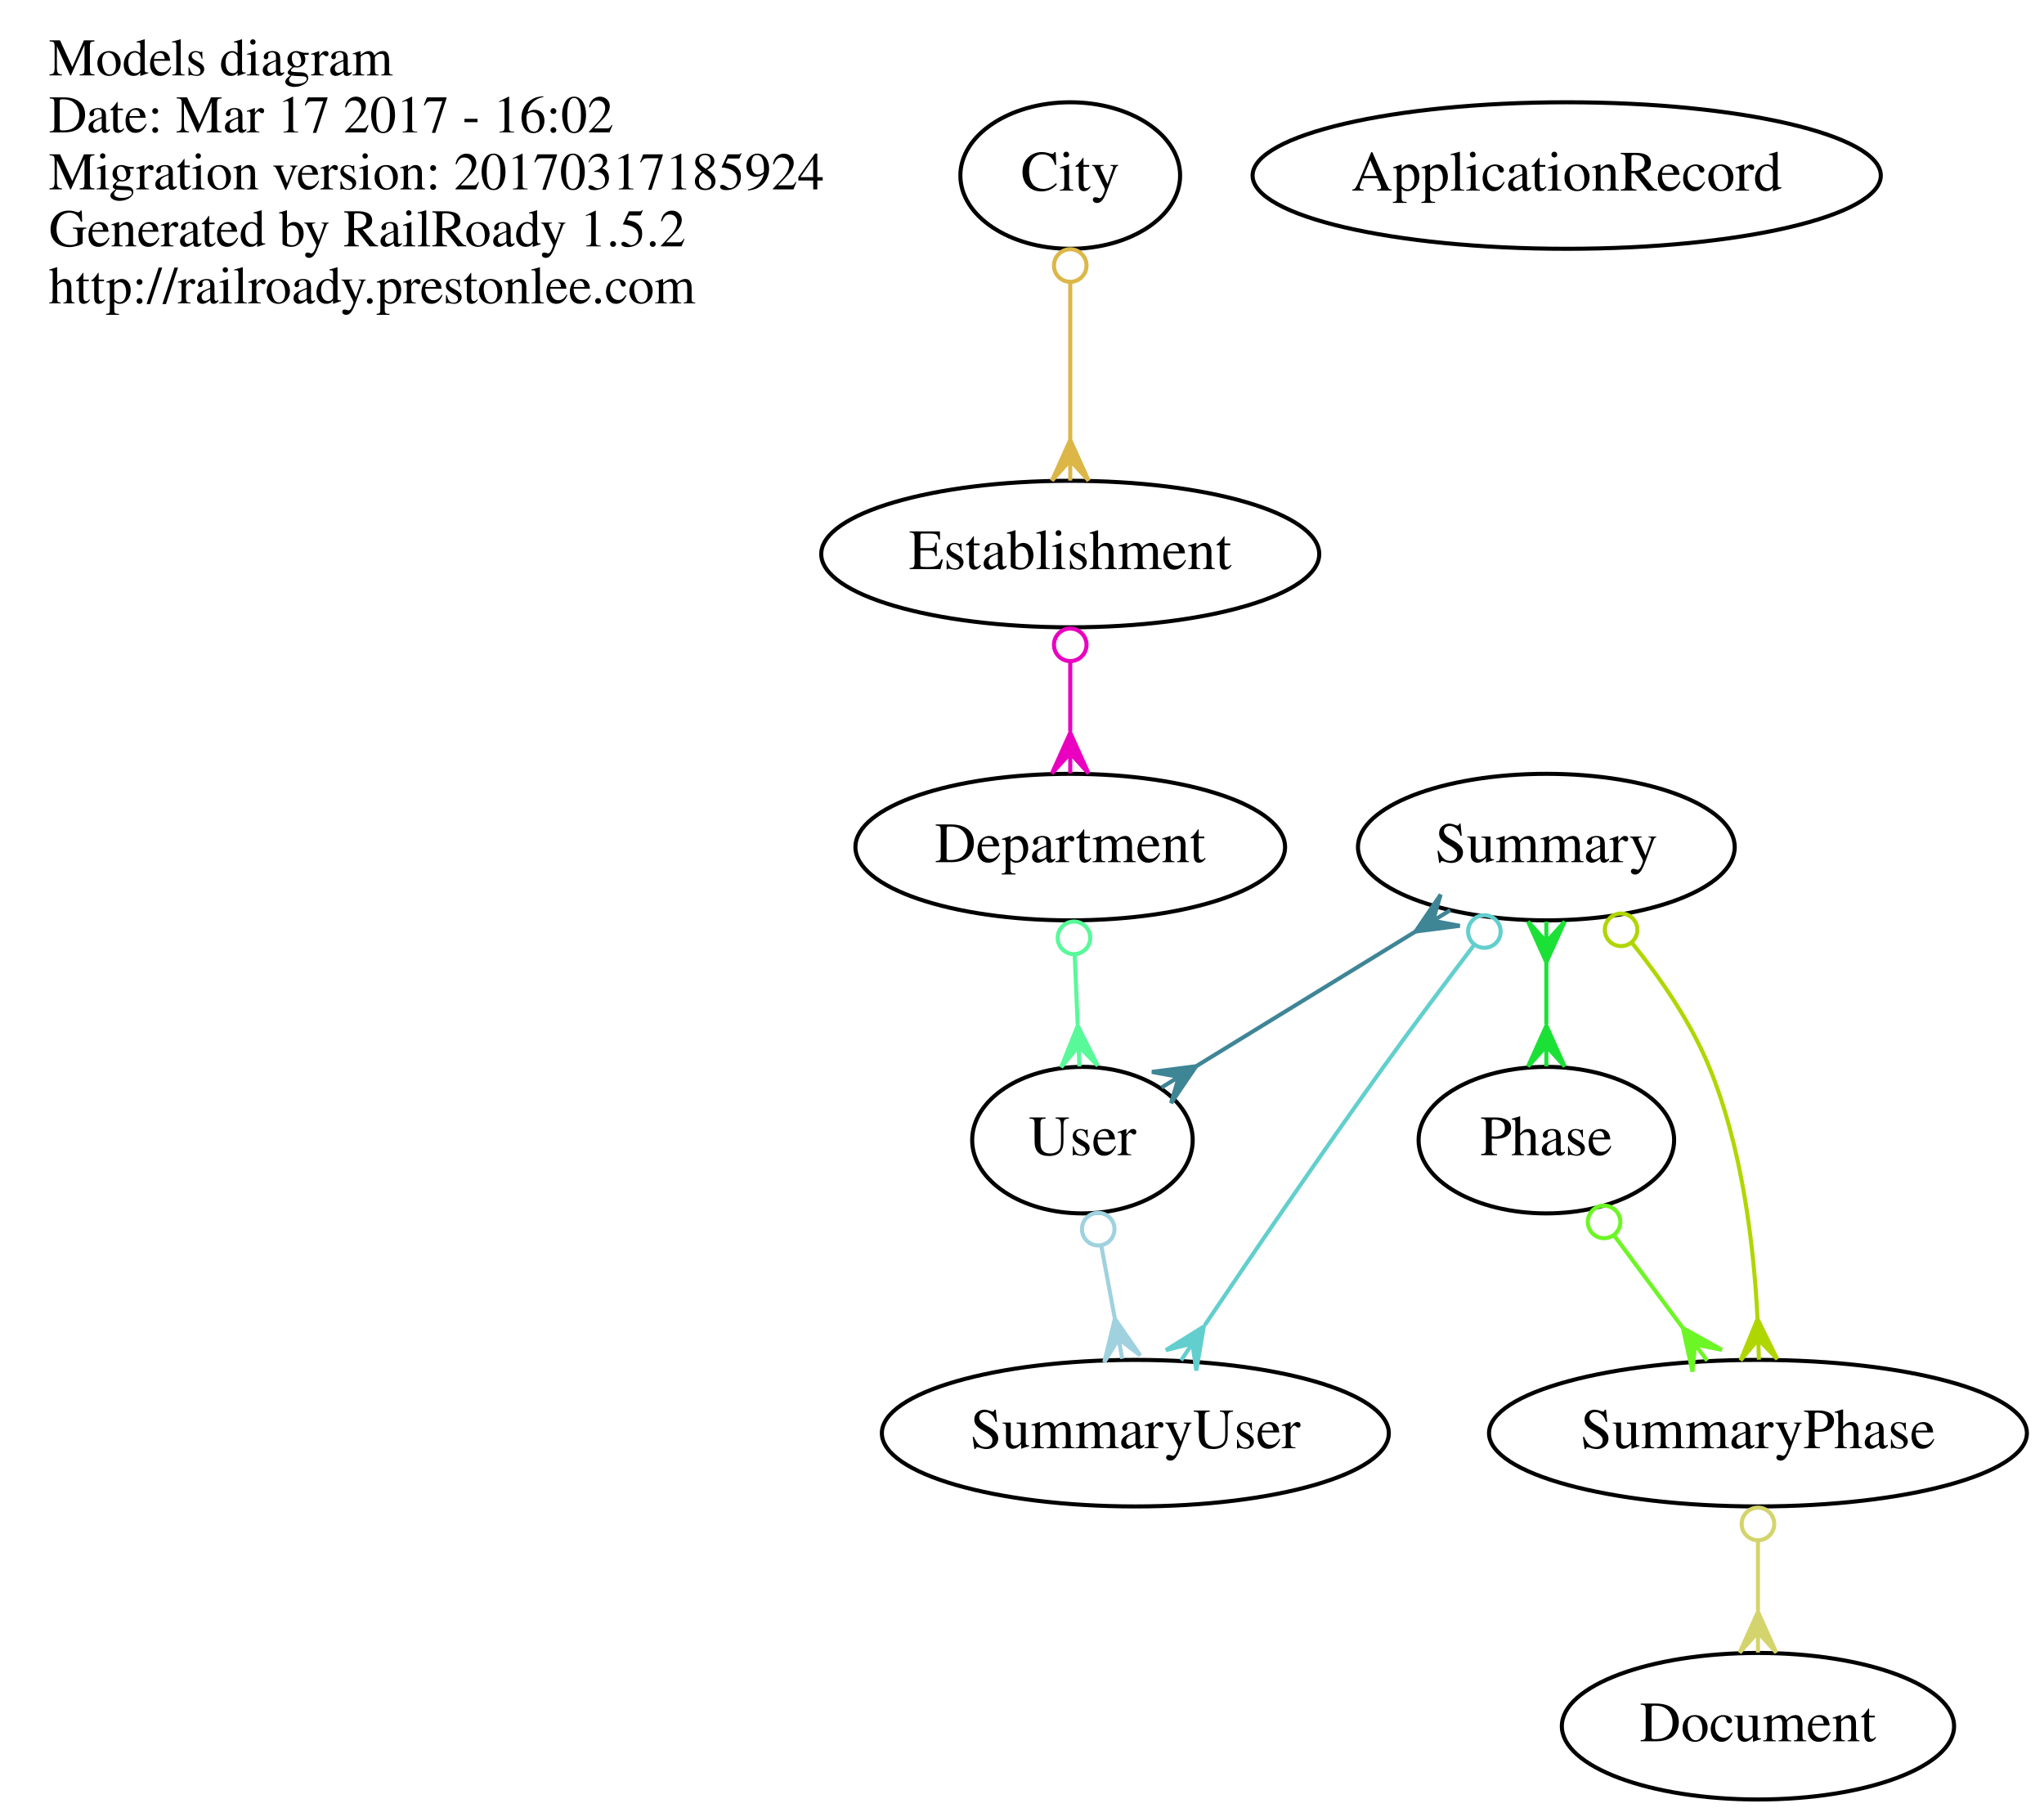
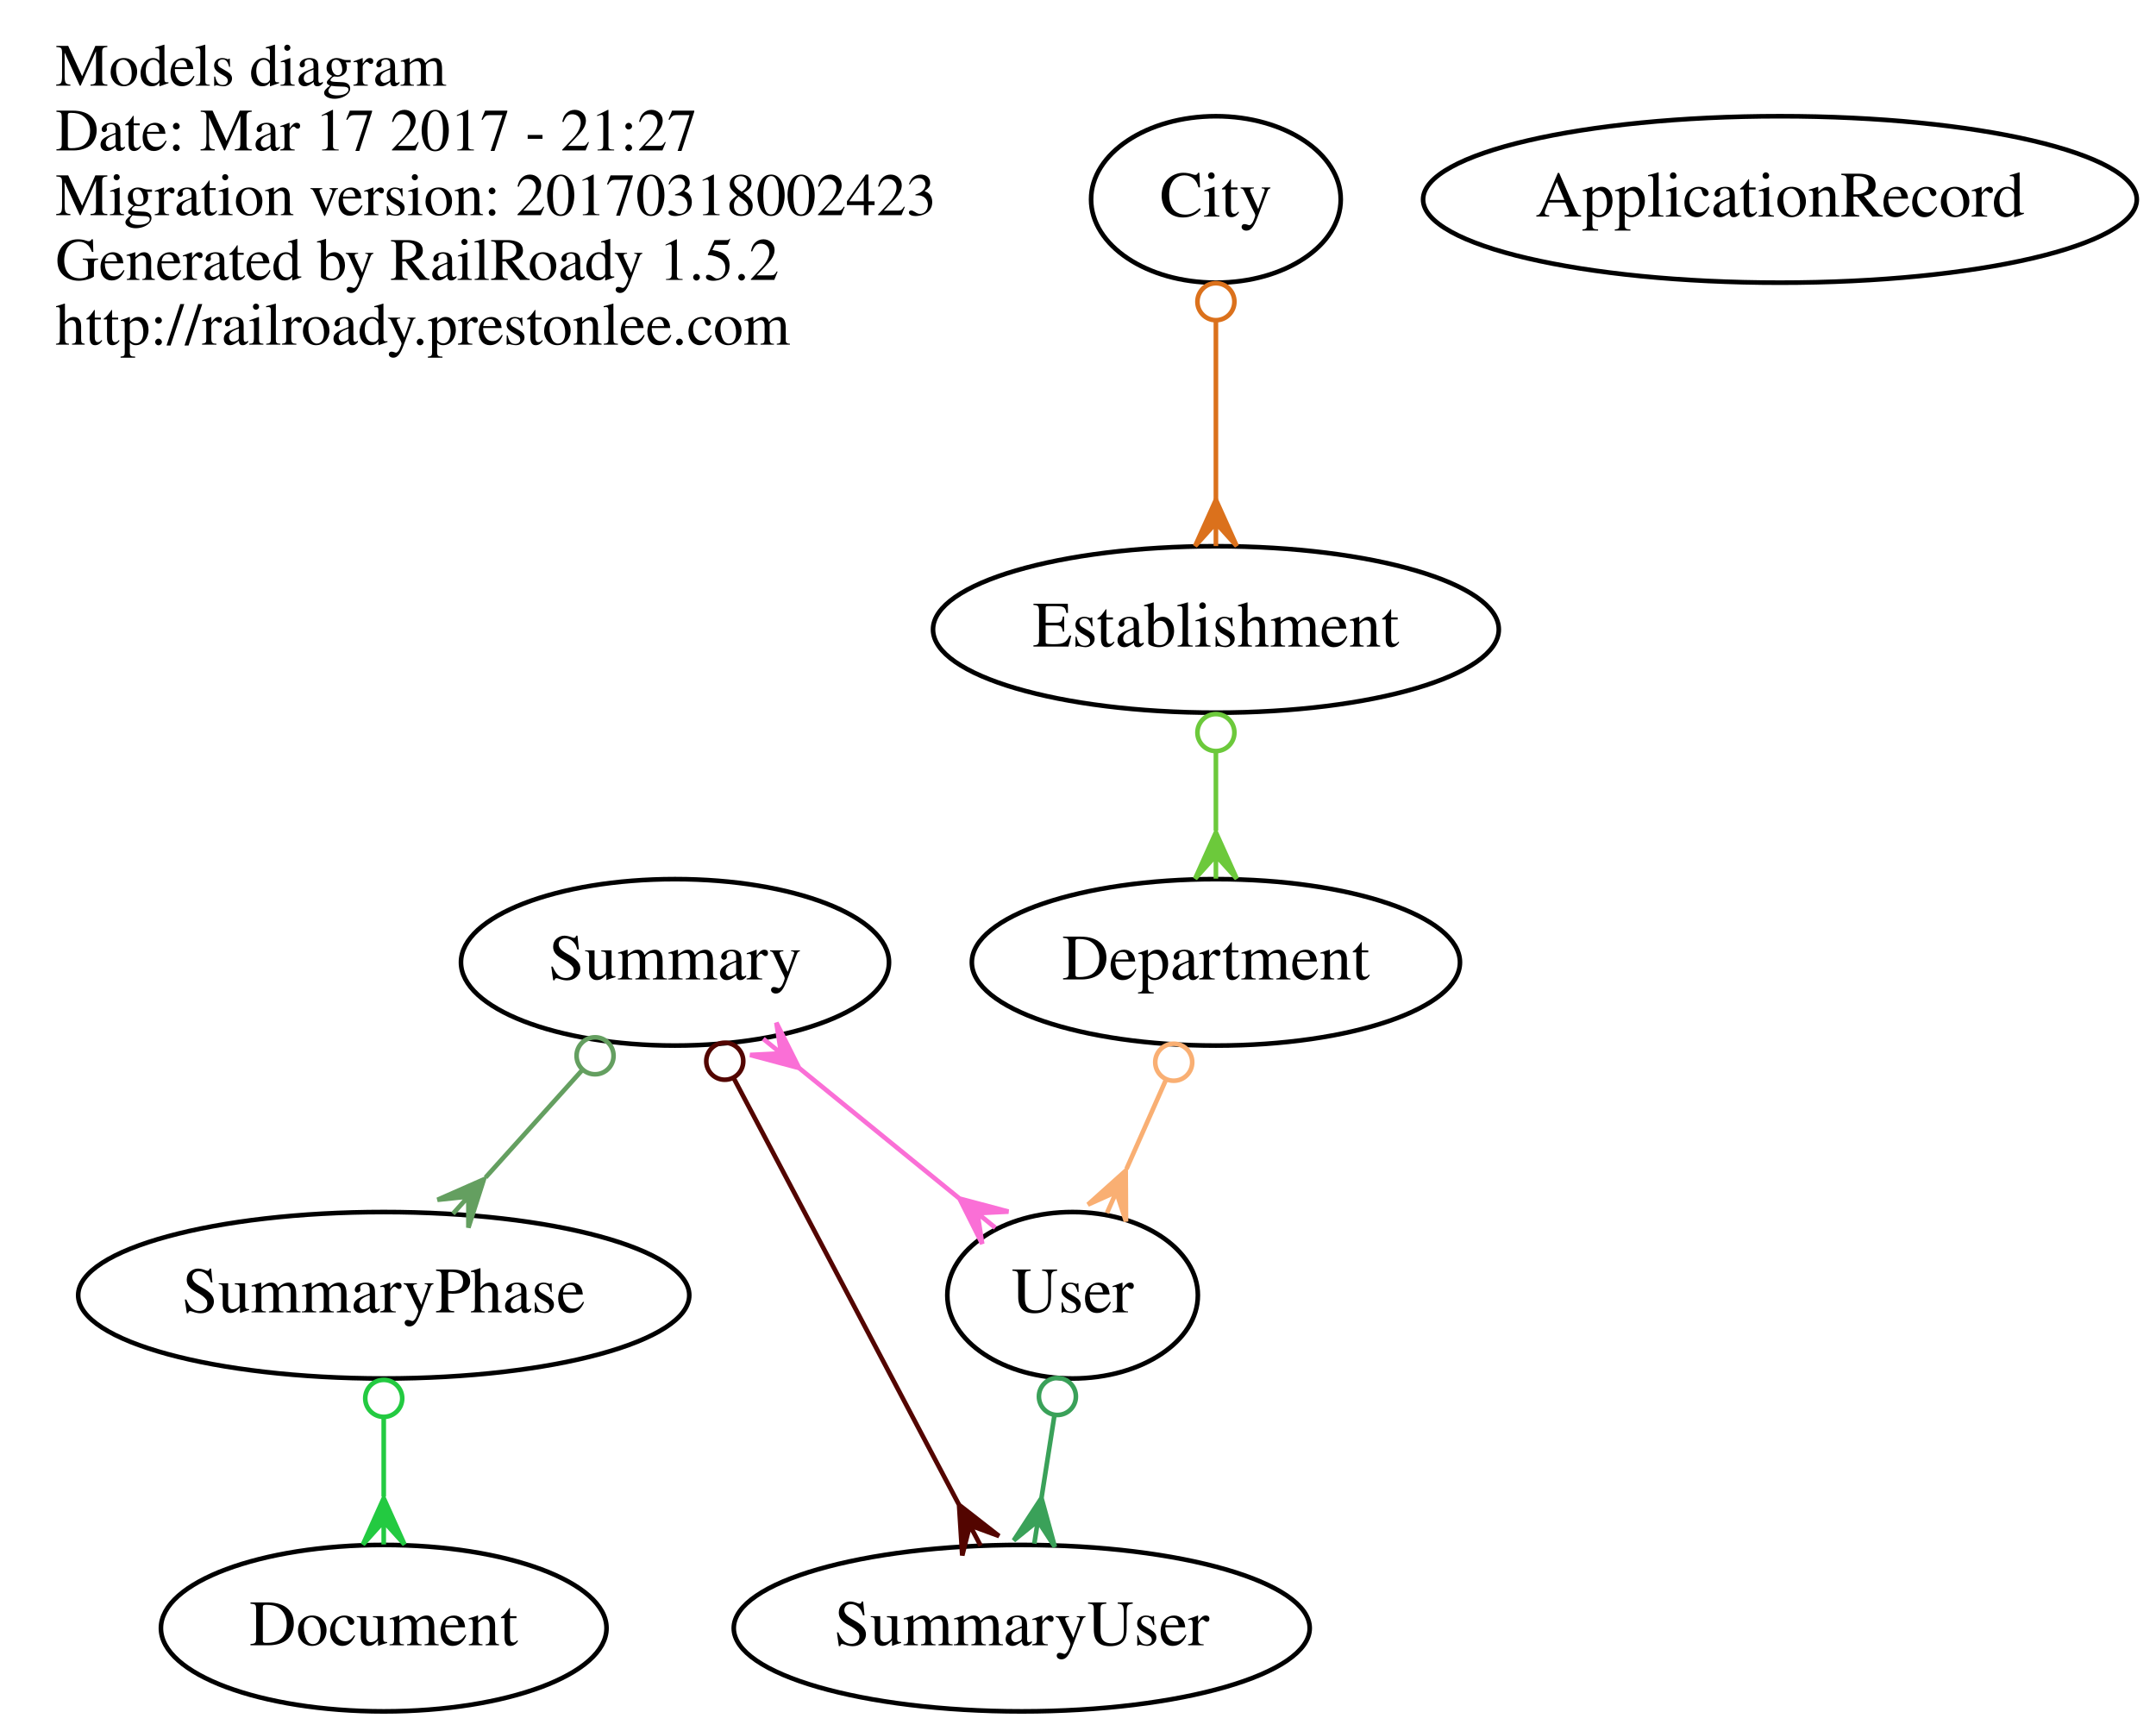
- <svg xmlns="http://www.w3.org/2000/svg" width="502pt" height="446pt" viewBox="0.00 0.00 502.29 446.00">
-   <g id="graph0" class="graph" transform="scale(1 1) rotate(0) translate(4 442)">
-     <polygon fill="none" stroke="none" points="-4,4 -4,-442 498.294,-442 498.294,4 -4,4" />
+ <svg xmlns="http://www.w3.org/2000/svg" width="466pt" height="374pt" viewBox="0.00 0.00 466.34 374.00">
+   <g id="graph0" class="graph" transform="scale(1 1) rotate(0) translate(4 370)">
+     <polygon fill="none" stroke="none" points="-4,4 -4,-370 462.343,-370 462.343,4 -4,4" />
    <g id="node1" class="node">
-       <text text-anchor="start" x="8" y="-423.6" font-family="Times,serif" font-size="13.00">Models diagram</text>
-       <text text-anchor="start" x="8" y="-409.6" font-family="Times,serif" font-size="13.00">Date: Mar 17 2017 - 16:02</text>
-       <text text-anchor="start" x="8" y="-395.6" font-family="Times,serif" font-size="13.00">Migration version: 20170317185924</text>
-       <text text-anchor="start" x="8" y="-381.6" font-family="Times,serif" font-size="13.00">Generated by RailRoady 1.5.2</text>
-       <text text-anchor="start" x="8" y="-367.6" font-family="Times,serif" font-size="13.00">http://railroady.prestonlee.com</text>
+       <text text-anchor="start" x="8" y="-351.6" font-family="Times,serif" font-size="13.00">Models diagram</text>
+       <text text-anchor="start" x="8" y="-337.6" font-family="Times,serif" font-size="13.00">Date: Mar 17 2017 - 21:27</text>
+       <text text-anchor="start" x="8" y="-323.6" font-family="Times,serif" font-size="13.00">Migration version: 20170318002423</text>
+       <text text-anchor="start" x="8" y="-309.6" font-family="Times,serif" font-size="13.00">Generated by RailRoady 1.5.2</text>
+       <text text-anchor="start" x="8" y="-295.6" font-family="Times,serif" font-size="13.00">http://railroady.prestonlee.com</text>
    </g>
    <g id="node2" class="node">
-       <ellipse fill="none" stroke="black" cx="376" cy="-234" rx="46.292" ry="18" />
-       <text text-anchor="middle" x="376" y="-230.3" font-family="Times,serif" font-size="14.00">Summary</text>
+       <ellipse fill="none" stroke="black" cx="142" cy="-162" rx="46.292" ry="18" />
+       <text text-anchor="middle" x="142" y="-158.3" font-family="Times,serif" font-size="14.00">Summary</text>
    </g>
    <g id="node5" class="node">
-       <ellipse fill="none" stroke="black" cx="428" cy="-90" rx="66.089" ry="18" />
-       <text text-anchor="middle" x="428" y="-86.3" font-family="Times,serif" font-size="14.00">SummaryPhase</text>
+       <ellipse fill="none" stroke="black" cx="79" cy="-90" rx="66.089" ry="18" />
+       <text text-anchor="middle" x="79" y="-86.3" font-family="Times,serif" font-size="14.00">SummaryPhase</text>
    </g>
    <g id="edge1" class="edge">
-       <path fill="none" stroke="#b0d602" d="M396.944,-210.602C404.125,-201.705 411.483,-190.981 416,-180 424.094,-160.325 426.968,-136.339 427.888,-118.227" />
-       <ellipse fill="none" stroke="#b0d602" cx="394.364" cy="-213.673" rx="4" ry="4" />
-       <polygon fill="#b0d602" stroke="#b0d602" points="427.894,-118.054 432.731,-108.212 428.064,-113.057 428.233,-108.06 428.233,-108.06 428.233,-108.06 428.064,-113.057 423.736,-107.907 427.894,-118.054 427.894,-118.054" />
+       <path fill="none" stroke="#649f60" d="M121.96,-138.734C115.296,-131.329 107.839,-123.043 101.032,-115.481" />
+       <ellipse fill="none" stroke="#649f60" cx="124.712" cy="-141.791" rx="4" ry="4" />
+       <polygon fill="#649f60" stroke="#649f60" points="100.66,-115.066 97.315,-104.623 97.315,-111.35 93.97,-107.633 93.97,-107.633 93.97,-107.633 97.315,-111.35 90.625,-110.644 100.66,-115.066 100.66,-115.066" />
    </g>
    <g id="node8" class="node">
-       <ellipse fill="none" stroke="black" cx="262" cy="-162" rx="27.097" ry="18" />
-       <text text-anchor="middle" x="262" y="-158.3" font-family="Times,serif" font-size="14.00">User</text>
+       <ellipse fill="none" stroke="black" cx="228" cy="-90" rx="27.097" ry="18" />
+       <text text-anchor="middle" x="228" y="-86.3" font-family="Times,serif" font-size="14.00">User</text>
+     </g>
+     <g id="edge3" class="edge">
+       <path fill="none" stroke="#fa6fd6" d="M168.899,-139.105C179.955,-130.107 192.67,-119.757 203.467,-110.969" />
+       <polygon fill="#fa6fd6" stroke="#fa6fd6" points="168.842,-139.152 158.245,-141.975 164.964,-142.308 161.086,-145.465 161.086,-145.465 161.086,-145.465 164.964,-142.308 163.927,-148.955 168.842,-139.152 168.842,-139.152" />
+       <polygon fill="#fa6fd6" stroke="#fa6fd6" points="203.535,-110.913 214.132,-108.091 207.413,-107.757 211.291,-104.6 211.291,-104.6 211.291,-104.6 207.413,-107.757 208.45,-101.11 203.535,-110.913 203.535,-110.913" />
+     </g>
+     <g id="node9" class="node">
+       <ellipse fill="none" stroke="black" cx="217" cy="-18" rx="62.289" ry="18" />
+       <text text-anchor="middle" x="217" y="-14.3" font-family="Times,serif" font-size="14.00">SummaryUser</text>
+     </g>
+     <g id="edge2" class="edge">
+       <path fill="none" stroke="#530500" d="M154.716,-136.925C168.231,-111.336 189.523,-71.023 203.375,-44.797" />
+       <ellipse fill="none" stroke="#530500" cx="152.766" cy="-140.616" rx="4" ry="4" />
+       <polygon fill="#530500" stroke="#530500" points="203.443,-44.667 212.093,-37.927 205.778,-40.246 208.114,-35.825 208.114,-35.825 208.114,-35.825 205.778,-40.246 204.134,-33.723 203.443,-44.667 203.443,-44.667" />
+     </g>
+     <g id="node3" class="node">
+       <ellipse fill="none" stroke="black" cx="259" cy="-162" rx="52.791" ry="18" />
+       <text text-anchor="middle" x="259" y="-158.3" font-family="Times,serif" font-size="14.00">Department</text>
    </g>
    <g id="edge4" class="edge">
-       <path fill="none" stroke="#3e8596" d="M343.836,-213.25C326.877,-202.837 306.273,-190.185 289.982,-180.182" />
-       <polygon fill="#3e8596" stroke="#3e8596" points="343.857,-213.263 350.024,-222.331 348.118,-215.88 352.379,-218.496 352.379,-218.496 352.379,-218.496 348.118,-215.88 354.734,-214.661 343.857,-213.263 343.857,-213.263" />
-       <polygon fill="#3e8596" stroke="#3e8596" points="289.947,-180.161 283.78,-171.093 285.686,-177.544 281.425,-174.928 281.425,-174.928 281.425,-174.928 285.686,-177.544 279.071,-178.763 289.947,-180.161 289.947,-180.161" />
+       <path fill="none" stroke="#f9af73" d="M248.245,-136.714C245.471,-130.451 242.473,-123.68 239.655,-117.318" />
+       <ellipse fill="none" stroke="#f9af73" cx="249.876" cy="-140.398" rx="4" ry="4" />
+       <polygon fill="#f9af73" stroke="#f9af73" points="239.484,-116.933 239.55,-105.967 237.46,-112.361 235.435,-107.789 235.435,-107.789 235.435,-107.789 237.46,-112.361 231.321,-109.611 239.484,-116.933 239.484,-116.933" />
    </g>
-     <g id="node9" class="node">
-       <ellipse fill="none" stroke="black" cx="376" cy="-162" rx="31.396" ry="18" />
-       <text text-anchor="middle" x="376" y="-158.3" font-family="Times,serif" font-size="14.00">Phase</text>
-     </g>
-     <g id="edge2" class="edge">
-       <path fill="none" stroke="#1be136" d="M376,-205.665C376,-200.687 376,-195.491 376,-190.507" />
-       <polygon fill="#1be136" stroke="#1be136" points="376,-205.697 371.5,-215.697 376,-210.697 376,-215.697 376,-215.697 376,-215.697 376,-210.697 380.5,-215.697 376,-205.697 376,-205.697" />
-       <polygon fill="#1be136" stroke="#1be136" points="376,-190.104 380.5,-180.104 376,-185.104 376,-180.104 376,-180.104 376,-180.104 376,-185.104 371.5,-180.104 376,-190.104 376,-190.104" />
+     <g id="node4" class="node">
+       <ellipse fill="none" stroke="black" cx="259" cy="-327" rx="27" ry="18" />
+       <text text-anchor="middle" x="259" y="-323.3" font-family="Times,serif" font-size="14.00">City</text>
    </g>
    <g id="node10" class="node">
-       <ellipse fill="none" stroke="black" cx="275" cy="-90" rx="62.289" ry="18" />
-       <text text-anchor="middle" x="275" y="-86.3" font-family="Times,serif" font-size="14.00">SummaryUser</text>
-     </g>
-     <g id="edge3" class="edge">
-       <path fill="none" stroke="#62cfce" d="M358.288,-210.009C351.254,-200.755 343.151,-189.939 336,-180 320.814,-158.894 304.163,-134.511 292.1,-116.609" />
-       <ellipse fill="none" stroke="#62cfce" cx="360.766" cy="-213.256" rx="4" ry="4" />
-       <polygon fill="#62cfce" stroke="#62cfce" points="291.819,-116.191 289.977,-105.38 289.03,-112.04 286.242,-107.89 286.242,-107.89 286.242,-107.89 289.03,-112.04 282.507,-110.4 291.819,-116.191 291.819,-116.191" />
-     </g>
-     <g id="node3" class="node">
-       <ellipse fill="none" stroke="black" cx="259" cy="-234" rx="52.791" ry="18" />
-       <text text-anchor="middle" x="259" y="-230.3" font-family="Times,serif" font-size="14.00">Department</text>
+       <ellipse fill="none" stroke="black" cx="259" cy="-234" rx="61.189" ry="18" />
+       <text text-anchor="middle" x="259" y="-230.3" font-family="Times,serif" font-size="14.00">Establishment</text>
    </g>
    <g id="edge5" class="edge">
-       <path fill="none" stroke="#58f999" d="M260.087,-207.64C260.326,-202.063 260.58,-196.132 260.822,-190.476" />
-       <ellipse fill="none" stroke="#58f999" cx="259.913" cy="-211.7" rx="4" ry="4" />
-       <polygon fill="#58f999" stroke="#58f999" points="260.839,-190.095 265.763,-180.297 261.053,-185.1 261.267,-180.104 261.267,-180.104 261.267,-180.104 261.053,-185.1 256.771,-179.912 260.839,-190.095 260.839,-190.095" />
+       <path fill="none" stroke="#db711c" d="M259,-300.729C259,-288.725 259,-274.362 259,-262.129" />
+       <ellipse fill="none" stroke="#db711c" cx="259" cy="-304.884" rx="4" ry="4" />
+       <polygon fill="#db711c" stroke="#db711c" points="259,-262.04 263.5,-252.04 259,-257.04 259,-252.04 259,-252.04 259,-252.04 259,-257.04 254.5,-252.04 259,-262.04 259,-262.04" />
    </g>
-     <g id="node4" class="node">
-       <ellipse fill="none" stroke="black" cx="259" cy="-399" rx="27" ry="18" />
-       <text text-anchor="middle" x="259" y="-395.3" font-family="Times,serif" font-size="14.00">City</text>
-     </g>
-     <g id="node11" class="node">
-       <ellipse fill="none" stroke="black" cx="259" cy="-306" rx="61.189" ry="18" />
-       <text text-anchor="middle" x="259" y="-302.3" font-family="Times,serif" font-size="14.00">Establishment</text>
+     <g id="node7" class="node">
+       <ellipse fill="none" stroke="black" cx="79" cy="-18" rx="48.192" ry="18" />
+       <text text-anchor="middle" x="79" y="-14.3" font-family="Times,serif" font-size="14.00">Document</text>
    </g>
    <g id="edge6" class="edge">
-       <path fill="none" stroke="#dcb748" d="M259,-372.729C259,-360.725 259,-346.362 259,-334.129" />
-       <ellipse fill="none" stroke="#dcb748" cx="259" cy="-376.884" rx="4" ry="4" />
-       <polygon fill="#dcb748" stroke="#dcb748" points="259,-334.04 263.5,-324.04 259,-329.04 259,-324.04 259,-324.04 259,-324.04 259,-329.04 254.5,-324.04 259,-334.04 259,-334.04" />
+       <path fill="none" stroke="#23ca41" d="M79,-63.64C79,-58.063 79,-52.132 79,-46.476" />
+       <ellipse fill="none" stroke="#23ca41" cx="79" cy="-67.697" rx="4" ry="4" />
+       <polygon fill="#23ca41" stroke="#23ca41" points="79,-46.104 83.5,-36.104 79,-41.104 79,-36.104 79,-36.104 79,-36.104 79,-41.104 74.5,-36.104 79,-46.104 79,-46.104" />
    </g>
-     <g id="node7" class="node">
-       <ellipse fill="none" stroke="black" cx="428" cy="-18" rx="48.192" ry="18" />
-       <text text-anchor="middle" x="428" y="-14.3" font-family="Times,serif" font-size="14.00">Document</text>
+     <g id="node6" class="node">
+       <ellipse fill="none" stroke="black" cx="381" cy="-327" rx="77.187" ry="18" />
+       <text text-anchor="middle" x="381" y="-323.3" font-family="Times,serif" font-size="14.00">ApplicationRecord</text>
    </g>
    <g id="edge7" class="edge">
-       <path fill="none" stroke="#d4d46d" d="M428,-63.64C428,-58.063 428,-52.132 428,-46.476" />
-       <ellipse fill="none" stroke="#d4d46d" cx="428" cy="-67.697" rx="4" ry="4" />
-       <polygon fill="#d4d46d" stroke="#d4d46d" points="428,-46.104 432.5,-36.104 428,-41.104 428,-36.104 428,-36.104 428,-36.104 428,-41.104 423.5,-36.104 428,-46.104 428,-46.104" />
-     </g>
-     <g id="node6" class="node">
-       <ellipse fill="none" stroke="black" cx="381" cy="-399" rx="77.187" ry="18" />
-       <text text-anchor="middle" x="381" y="-395.3" font-family="Times,serif" font-size="14.00">ApplicationRecord</text>
+       <path fill="none" stroke="#3aa159" d="M224.069,-63.987C223.168,-58.249 222.205,-52.121 221.289,-46.293" />
+       <ellipse fill="none" stroke="#3aa159" cx="224.716" cy="-68.103" rx="4" ry="4" />
+       <polygon fill="#3aa159" stroke="#3aa159" points="221.267,-46.154 224.16,-35.577 220.491,-41.215 219.715,-36.275 219.715,-36.275 219.715,-36.275 220.491,-41.215 215.269,-36.974 221.267,-46.154 221.267,-46.154" />
    </g>
    <g id="edge8" class="edge">
-       <path fill="none" stroke="#9fd2de" d="M266.645,-135.987C267.711,-130.249 268.849,-124.121 269.931,-118.293" />
-       <ellipse fill="none" stroke="#9fd2de" cx="265.877" cy="-140.122" rx="4" ry="4" />
-       <polygon fill="#9fd2de" stroke="#9fd2de" points="269.966,-118.107 276.216,-109.097 270.879,-113.191 271.792,-108.275 271.792,-108.275 271.792,-108.275 270.879,-113.191 267.367,-107.454 269.966,-118.107 269.966,-118.107" />
-     </g>
-     <g id="edge9" class="edge">
-       <path fill="none" stroke="#6cf625" d="M392.708,-138.509C398.033,-131.341 403.956,-123.367 409.406,-116.03" />
-       <ellipse fill="none" stroke="#6cf625" cx="390.185" cy="-141.905" rx="4" ry="4" />
-       <polygon fill="#6cf625" stroke="#6cf625" points="409.559,-115.825 419.134,-110.481 412.54,-111.811 415.522,-107.797 415.522,-107.797 415.522,-107.797 412.54,-111.811 411.91,-105.114 409.559,-115.825 409.559,-115.825" />
-     </g>
-     <g id="edge10" class="edge">
-       <path fill="none" stroke="#ea01bf" d="M259,-279.64C259,-274.063 259,-268.132 259,-262.476" />
-       <ellipse fill="none" stroke="#ea01bf" cx="259" cy="-283.697" rx="4" ry="4" />
-       <polygon fill="#ea01bf" stroke="#ea01bf" points="259,-262.104 263.5,-252.104 259,-257.104 259,-252.104 259,-252.104 259,-252.104 259,-257.104 254.5,-252.104 259,-262.104 259,-262.104" />
+       <path fill="none" stroke="#6cc93b" d="M259,-207.64C259,-202.063 259,-196.132 259,-190.476" />
+       <ellipse fill="none" stroke="#6cc93b" cx="259" cy="-211.697" rx="4" ry="4" />
+       <polygon fill="#6cc93b" stroke="#6cc93b" points="259,-190.104 263.5,-180.104 259,-185.104 259,-180.104 259,-180.104 259,-180.104 259,-185.104 254.5,-180.104 259,-190.104 259,-190.104" />
    </g>
  </g>
</svg>
